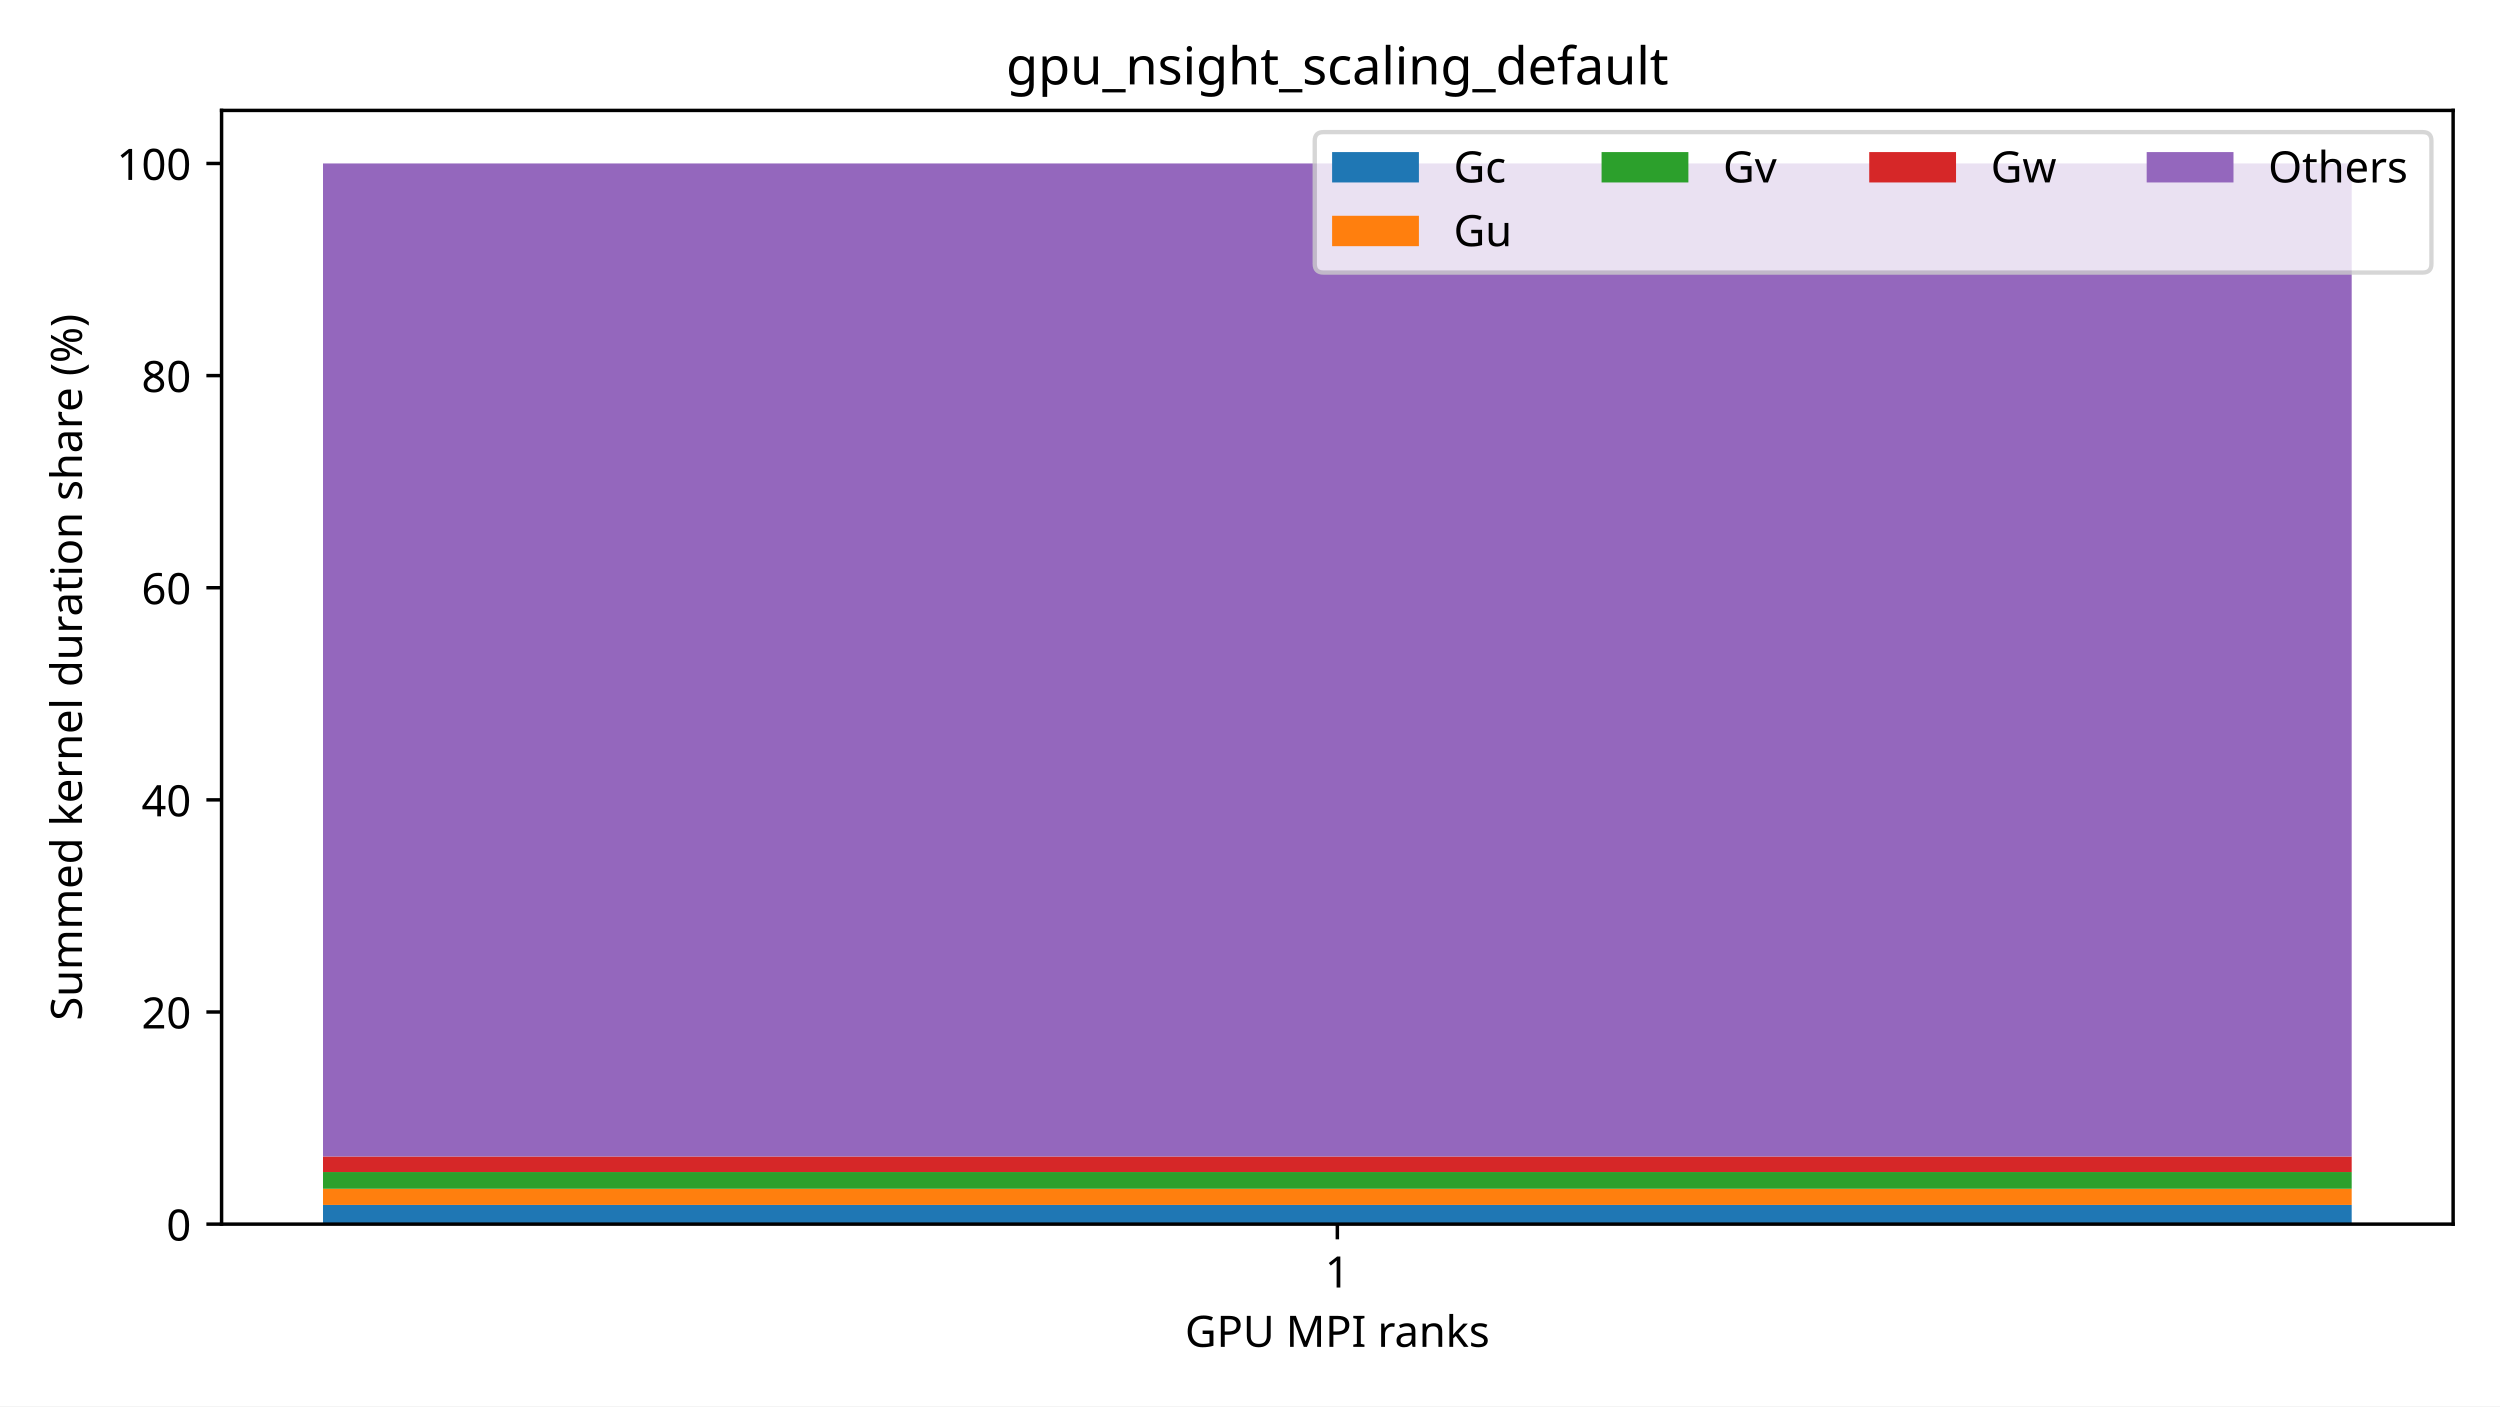
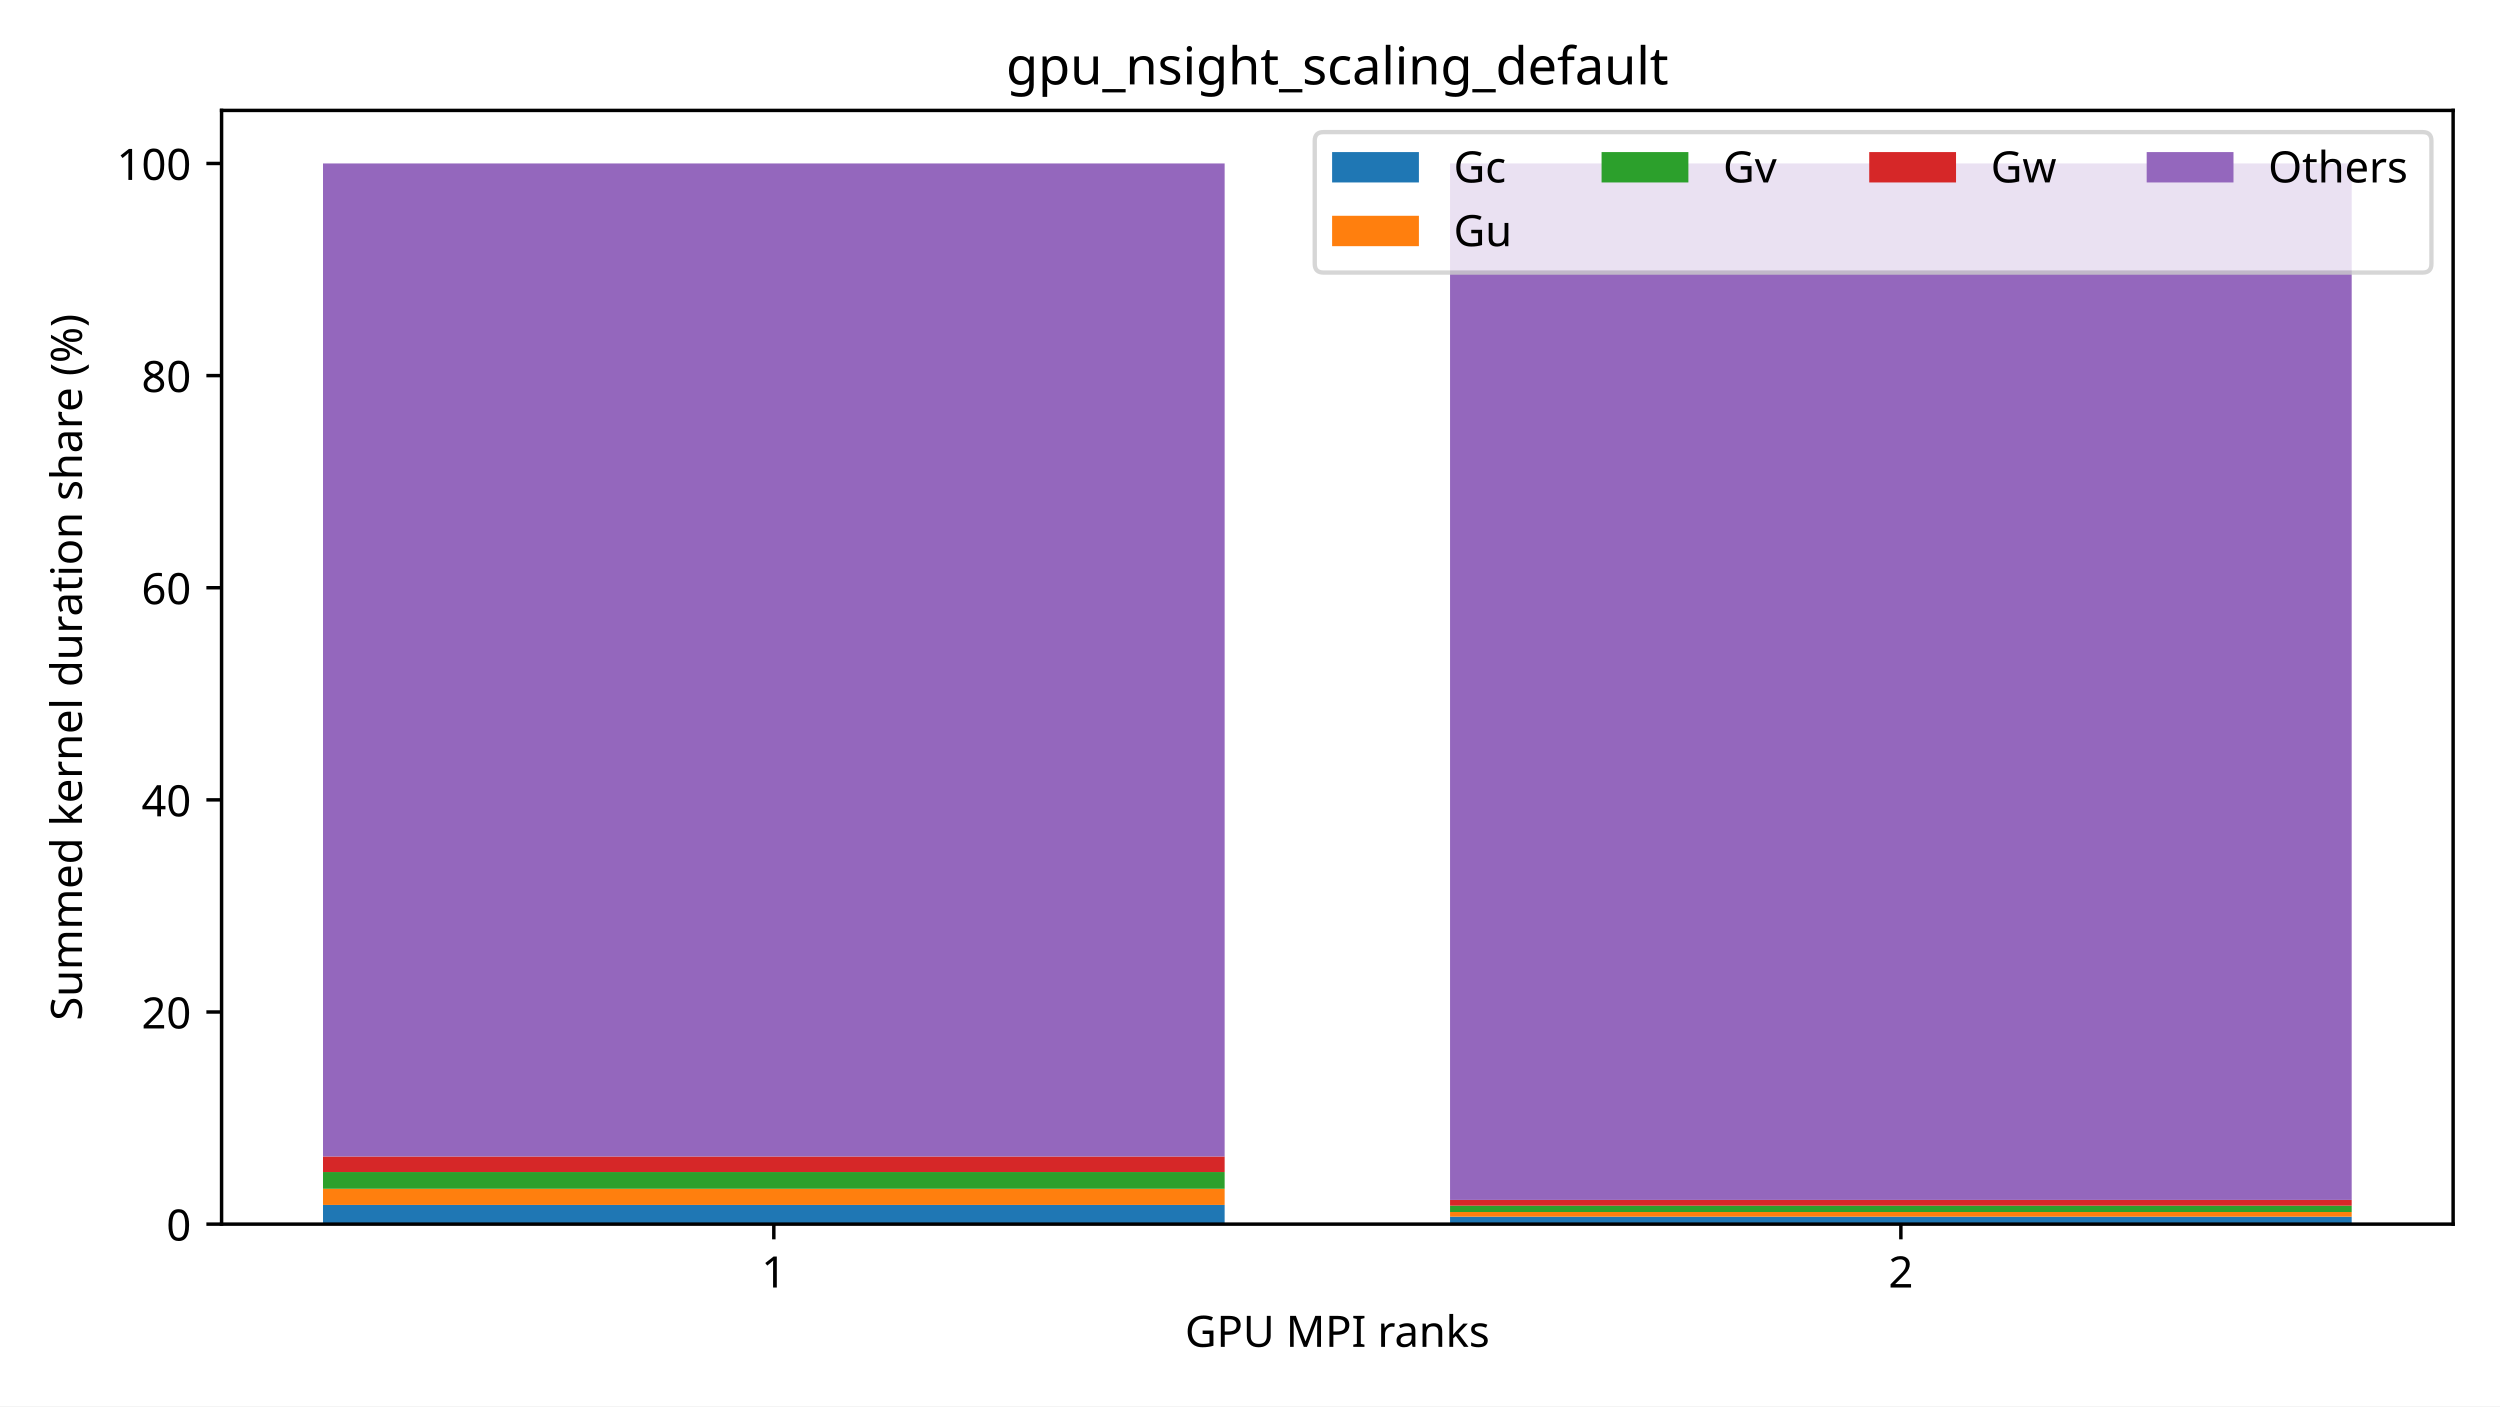
<svg xmlns="http://www.w3.org/2000/svg" xmlns:xlink="http://www.w3.org/1999/xlink" width="576pt" height="324pt" viewBox="0 0 576 324" version="1.1">
  <defs>
    <style type="text/css">*{stroke-linejoin: round; stroke-linecap: butt}</style>
  </defs>
  <g id="figure_1">
    <g id="patch_1">
      <path d="M 0 324 L 576 324 L 576 0 L 0 0 z " style="fill: #ffffff" />
    </g>
    <g id="axes_1">
      <g id="patch_2">
        <path d="M 51.05 282.04 L 565.2 282.04 L 565.2 25.44 L 51.05 25.44 z " style="fill: #ffffff" />
      </g>
      <g id="patch_3">
-         <path d="M 74.42 282.04 L 541.83 282.04 L 541.83 277.618 L 74.42 277.618 z " clip-path="url(#peb55b36012)" style="fill: #1f77b4" />
+         <path d="M 74.42 282.04 L 282.158 282.04 L 282.158 277.618 L 74.42 277.618 z " clip-path="url(#peb55b36012)" style="fill: #1f77b4" />
      </g>
      <g id="patch_4">
-         <path d="M 74.42 277.618 L 541.83 277.618 L 541.83 273.891 L 74.42 273.891 z " clip-path="url(#peb55b36012)" style="fill: #ff7f0e" />
+         <path d="M 334.092 282.04 L 541.83 282.04 L 541.83 280.32 L 334.092 280.32 z " clip-path="url(#peb55b36012)" style="fill: #1f77b4" />
      </g>
      <g id="patch_5">
-         <path d="M 74.42 273.891 L 541.83 273.891 L 541.83 270.038 L 74.42 270.038 z " clip-path="url(#peb55b36012)" style="fill: #2ca02c" />
+         <path d="M 74.42 277.618 L 282.158 277.618 L 282.158 273.891 L 74.42 273.891 z " clip-path="url(#peb55b36012)" style="fill: #ff7f0e" />
      </g>
      <g id="patch_6">
-         <path d="M 74.42 270.038 L 541.83 270.038 L 541.83 266.456 L 74.42 266.456 z " clip-path="url(#peb55b36012)" style="fill: #d62728" />
+         <path d="M 334.092 280.32 L 541.83 280.32 L 541.83 279.244 L 334.092 279.244 z " clip-path="url(#peb55b36012)" style="fill: #ff7f0e" />
      </g>
      <g id="patch_7">
-         <path d="M 74.42 266.456 L 541.83 266.456 L 541.83 37.659 L 74.42 37.659 z " clip-path="url(#peb55b36012)" style="fill: #9467bd" />
+         <path d="M 74.42 273.891 L 282.158 273.891 L 282.158 270.038 L 74.42 270.038 z " clip-path="url(#peb55b36012)" style="fill: #2ca02c" />
+       </g>
+       <g id="patch_8">
+         <path d="M 334.092 279.244 L 541.83 279.244 L 541.83 277.789 L 334.092 277.789 z " clip-path="url(#peb55b36012)" style="fill: #2ca02c" />
+       </g>
+       <g id="patch_9">
+         <path d="M 74.42 270.038 L 282.158 270.038 L 282.158 266.456 L 74.42 266.456 z " clip-path="url(#peb55b36012)" style="fill: #d62728" />
+       </g>
+       <g id="patch_10">
+         <path d="M 334.092 277.789 L 541.83 277.789 L 541.83 276.462 L 334.092 276.462 z " clip-path="url(#peb55b36012)" style="fill: #d62728" />
+       </g>
+       <g id="patch_11">
+         <path d="M 74.42 266.456 L 282.158 266.456 L 282.158 37.659 L 74.42 37.659 z " clip-path="url(#peb55b36012)" style="fill: #9467bd" />
+       </g>
+       <g id="patch_12">
+         <path d="M 334.092 276.462 L 541.83 276.462 L 541.83 37.659 L 334.092 37.659 z " clip-path="url(#peb55b36012)" style="fill: #9467bd" />
      </g>
      <g id="matplotlib.axis_1">
        <g id="xtick_1">
          <g id="line2d_1">
            <defs>
              <path id="m915a4b6a7f" d="M 0 0 L 0 3.5 " style="stroke: #000000; stroke-width: 0.8" />
            </defs>
            <g>
-               <use xlink:href="#m915a4b6a7f" x="308.125" y="282.04" style="stroke: #000000; stroke-width: 0.8" />
+               <use xlink:href="#m915a4b6a7f" x="178.289" y="282.04" style="stroke: #000000; stroke-width: 0.8" />
            </g>
          </g>
          <g id="text_1">
-             <text style="font: 10px 'sans-serif'; text-anchor: middle" x="308.125" y="296.638" transform="rotate(-0, 308.125, 296.6384)">1</text>
+             <text style="font: 10px 'sans-serif'; text-anchor: middle" x="178.289" y="296.638" transform="rotate(-0, 178.2891, 296.6384)">1</text>
          </g>
        </g>
-         <g id="text_2">
+         <g id="xtick_2">
+           <g id="line2d_2">
+             <g>
+               <use xlink:href="#m915a4b6a7f" x="437.961" y="282.04" style="stroke: #000000; stroke-width: 0.8" />
+             </g>
+           </g>
+           <g id="text_2">
+             <text style="font: 10px 'sans-serif'; text-anchor: middle" x="437.961" y="296.638" transform="rotate(-0, 437.9609, 296.6384)">2</text>
+           </g>
+         </g>
+         <g id="text_3">
          <text style="font: 10px 'sans-serif'; text-anchor: middle" x="308.125" y="310.317" transform="rotate(-0, 308.125, 310.3166)">GPU MPI ranks</text>
        </g>
      </g>
      <g id="matplotlib.axis_2">
        <g id="ytick_1">
-           <g id="line2d_2">
+           <g id="line2d_3">
            <defs>
              <path id="mc665064905" d="M 0 0 L -3.5 0 " style="stroke: #000000; stroke-width: 0.8" />
            </defs>
            <g>
              <use xlink:href="#mc665064905" x="51.05" y="282.04" style="stroke: #000000; stroke-width: 0.8" />
            </g>
          </g>
-           <g id="text_3">
+           <g id="text_4">
            <text style="font: 10px 'sans-serif'; text-anchor: end" x="44.05" y="285.839" transform="rotate(-0, 44.05, 285.8392)">0</text>
          </g>
        </g>
        <g id="ytick_2">
-           <g id="line2d_3">
+           <g id="line2d_4">
            <g>
              <use xlink:href="#mc665064905" x="51.05" y="233.164" style="stroke: #000000; stroke-width: 0.8" />
            </g>
          </g>
-           <g id="text_4">
+           <g id="text_5">
            <text style="font: 10px 'sans-serif'; text-anchor: end" x="44.05" y="236.963" transform="rotate(-0, 44.05, 236.963)">20</text>
          </g>
        </g>
        <g id="ytick_3">
-           <g id="line2d_4">
+           <g id="line2d_5">
            <g>
              <use xlink:href="#mc665064905" x="51.05" y="184.288" style="stroke: #000000; stroke-width: 0.8" />
            </g>
          </g>
-           <g id="text_5">
+           <g id="text_6">
            <text style="font: 10px 'sans-serif'; text-anchor: end" x="44.05" y="188.087" transform="rotate(-0, 44.05, 188.0868)">40</text>
          </g>
        </g>
        <g id="ytick_4">
-           <g id="line2d_5">
+           <g id="line2d_6">
            <g>
              <use xlink:href="#mc665064905" x="51.05" y="135.411" style="stroke: #000000; stroke-width: 0.8" />
            </g>
          </g>
-           <g id="text_6">
+           <g id="text_7">
            <text style="font: 10px 'sans-serif'; text-anchor: end" x="44.05" y="139.211" transform="rotate(-0, 44.05, 139.2106)">60</text>
          </g>
        </g>
        <g id="ytick_5">
-           <g id="line2d_6">
+           <g id="line2d_7">
            <g>
              <use xlink:href="#mc665064905" x="51.05" y="86.535" style="stroke: #000000; stroke-width: 0.8" />
            </g>
          </g>
-           <g id="text_7">
+           <g id="text_8">
            <text style="font: 10px 'sans-serif'; text-anchor: end" x="44.05" y="90.334" transform="rotate(-0, 44.05, 90.33446)">80</text>
          </g>
        </g>
        <g id="ytick_6">
-           <g id="line2d_7">
+           <g id="line2d_8">
            <g>
              <use xlink:href="#mc665064905" x="51.05" y="37.659" style="stroke: #000000; stroke-width: 0.8" />
            </g>
          </g>
-           <g id="text_8">
+           <g id="text_9">
            <text style="font: 10px 'sans-serif'; text-anchor: end" x="44.05" y="41.458" transform="rotate(-0, 44.05, 41.45827)">100</text>
          </g>
        </g>
-         <g id="text_9">
+         <g id="text_10">
          <text style="font: 10px 'sans-serif'; text-anchor: middle" x="18.883" y="153.74" transform="rotate(-90, 18.88281, 153.74)">Summed kernel duration share (%)</text>
        </g>
      </g>
-       <g id="patch_8">
+       <g id="patch_13">
        <path d="M 51.05 282.04 L 51.05 25.44 " style="fill: none; stroke: #000000; stroke-width: 0.8; stroke-linejoin: miter; stroke-linecap: square" />
      </g>
-       <g id="patch_9">
+       <g id="patch_14">
        <path d="M 565.2 282.04 L 565.2 25.44 " style="fill: none; stroke: #000000; stroke-width: 0.8; stroke-linejoin: miter; stroke-linecap: square" />
      </g>
-       <g id="patch_10">
+       <g id="patch_15">
        <path d="M 51.05 282.04 L 565.2 282.04 " style="fill: none; stroke: #000000; stroke-width: 0.8; stroke-linejoin: miter; stroke-linecap: square" />
      </g>
-       <g id="patch_11">
+       <g id="patch_16">
        <path d="M 51.05 25.44 L 565.2 25.44 " style="fill: none; stroke: #000000; stroke-width: 0.8; stroke-linejoin: miter; stroke-linecap: square" />
      </g>
-       <g id="text_10">
+       <g id="text_11">
        <text style="font: 12px 'sans-serif'; text-anchor: middle" x="308.125" y="19.44" transform="rotate(-0, 308.125, 19.44)">gpu_nsight_scaling_default</text>
      </g>
      <g id="legend_1">
-         <g id="patch_12">
+         <g id="patch_17">
          <path d="M 304.917 62.796 L 558.2 62.796 Q 560.2 62.796 560.2 60.796 L 560.2 32.44 Q 560.2 30.44 558.2 30.44 L 304.917 30.44 Q 302.917 30.44 302.917 32.44 L 302.917 60.796 Q 302.917 62.796 304.917 62.796 z " style="fill: #ffffff; opacity: 0.8; stroke: #cccccc; stroke-linejoin: miter" />
        </g>
-         <g id="patch_13">
+         <g id="patch_18">
          <path d="M 306.917 42.038 L 326.917 42.038 L 326.917 35.038 L 306.917 35.038 z " style="fill: #1f77b4" />
        </g>
-         <g id="text_11">
+         <g id="text_12">
          <text style="font: 10px 'sans-serif'; text-anchor: start" x="334.917" y="42.038" transform="rotate(-0, 334.9172, 42.03844)">Gc</text>
        </g>
-         <g id="patch_14">
+         <g id="patch_19">
          <path d="M 306.917 56.717 L 326.917 56.717 L 326.917 49.717 L 306.917 49.717 z " style="fill: #ff7f0e" />
        </g>
-         <g id="text_12">
+         <g id="text_13">
          <text style="font: 10px 'sans-serif'; text-anchor: start" x="334.917" y="56.717" transform="rotate(-0, 334.9172, 56.71656)">Gu</text>
        </g>
-         <g id="patch_15">
+         <g id="patch_20">
          <path d="M 369.003 42.038 L 389.003 42.038 L 389.003 35.038 L 369.003 35.038 z " style="fill: #2ca02c" />
        </g>
-         <g id="text_13">
+         <g id="text_14">
          <text style="font: 10px 'sans-serif'; text-anchor: start" x="397.003" y="42.038" transform="rotate(-0, 397.0031, 42.03844)">Gv</text>
        </g>
-         <g id="patch_16">
+         <g id="patch_21">
          <path d="M 430.67 42.038 L 450.67 42.038 L 450.67 35.038 L 430.67 35.038 z " style="fill: #d62728" />
        </g>
-         <g id="text_14">
+         <g id="text_15">
          <text style="font: 10px 'sans-serif'; text-anchor: start" x="458.67" y="42.038" transform="rotate(-0, 458.6703, 42.03844)">Gw</text>
        </g>
-         <g id="patch_17">
+         <g id="patch_22">
          <path d="M 494.597 42.038 L 514.597 42.038 L 514.597 35.038 L 494.597 35.038 z " style="fill: #9467bd" />
        </g>
-         <g id="text_15">
+         <g id="text_16">
          <text style="font: 10px 'sans-serif'; text-anchor: start" x="522.597" y="42.038" transform="rotate(-0, 522.5969, 42.03844)">Others</text>
        </g>
      </g>
    </g>
  </g>
  <defs>
    <clipPath id="peb55b36012">
      <rect x="51.05" y="25.44" width="514.15" height="256.6" />
    </clipPath>
  </defs>
</svg>
